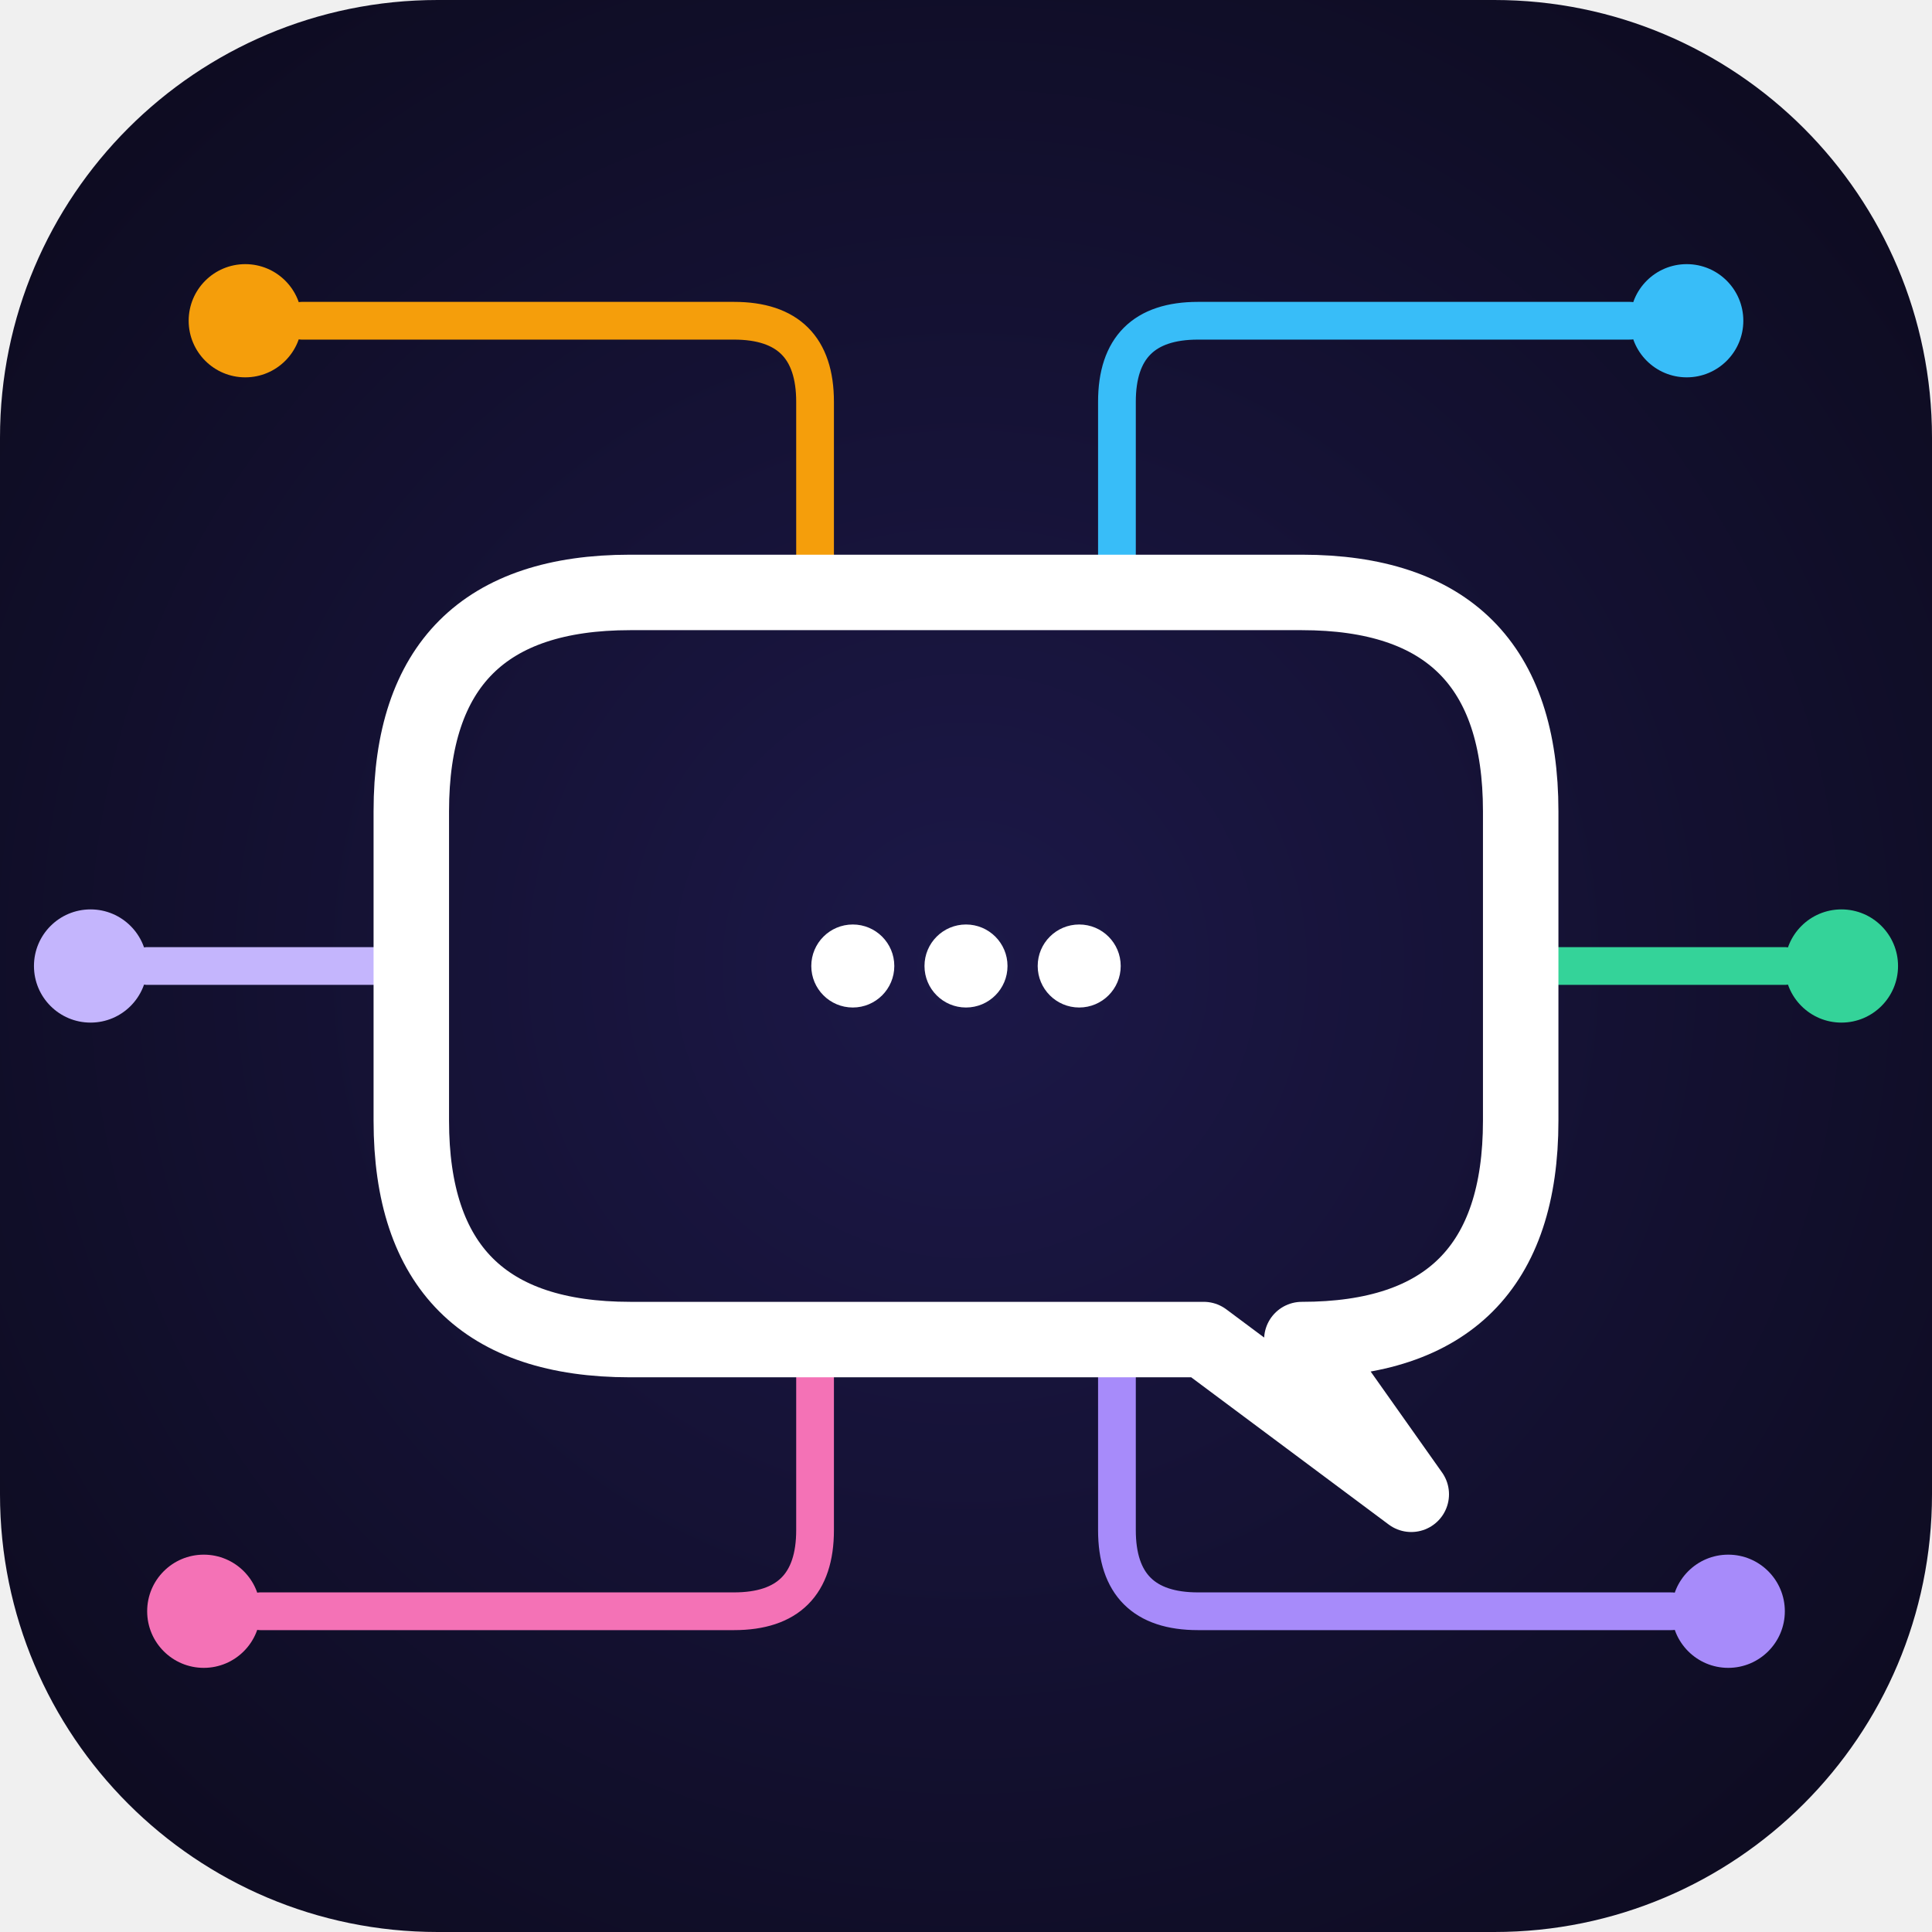
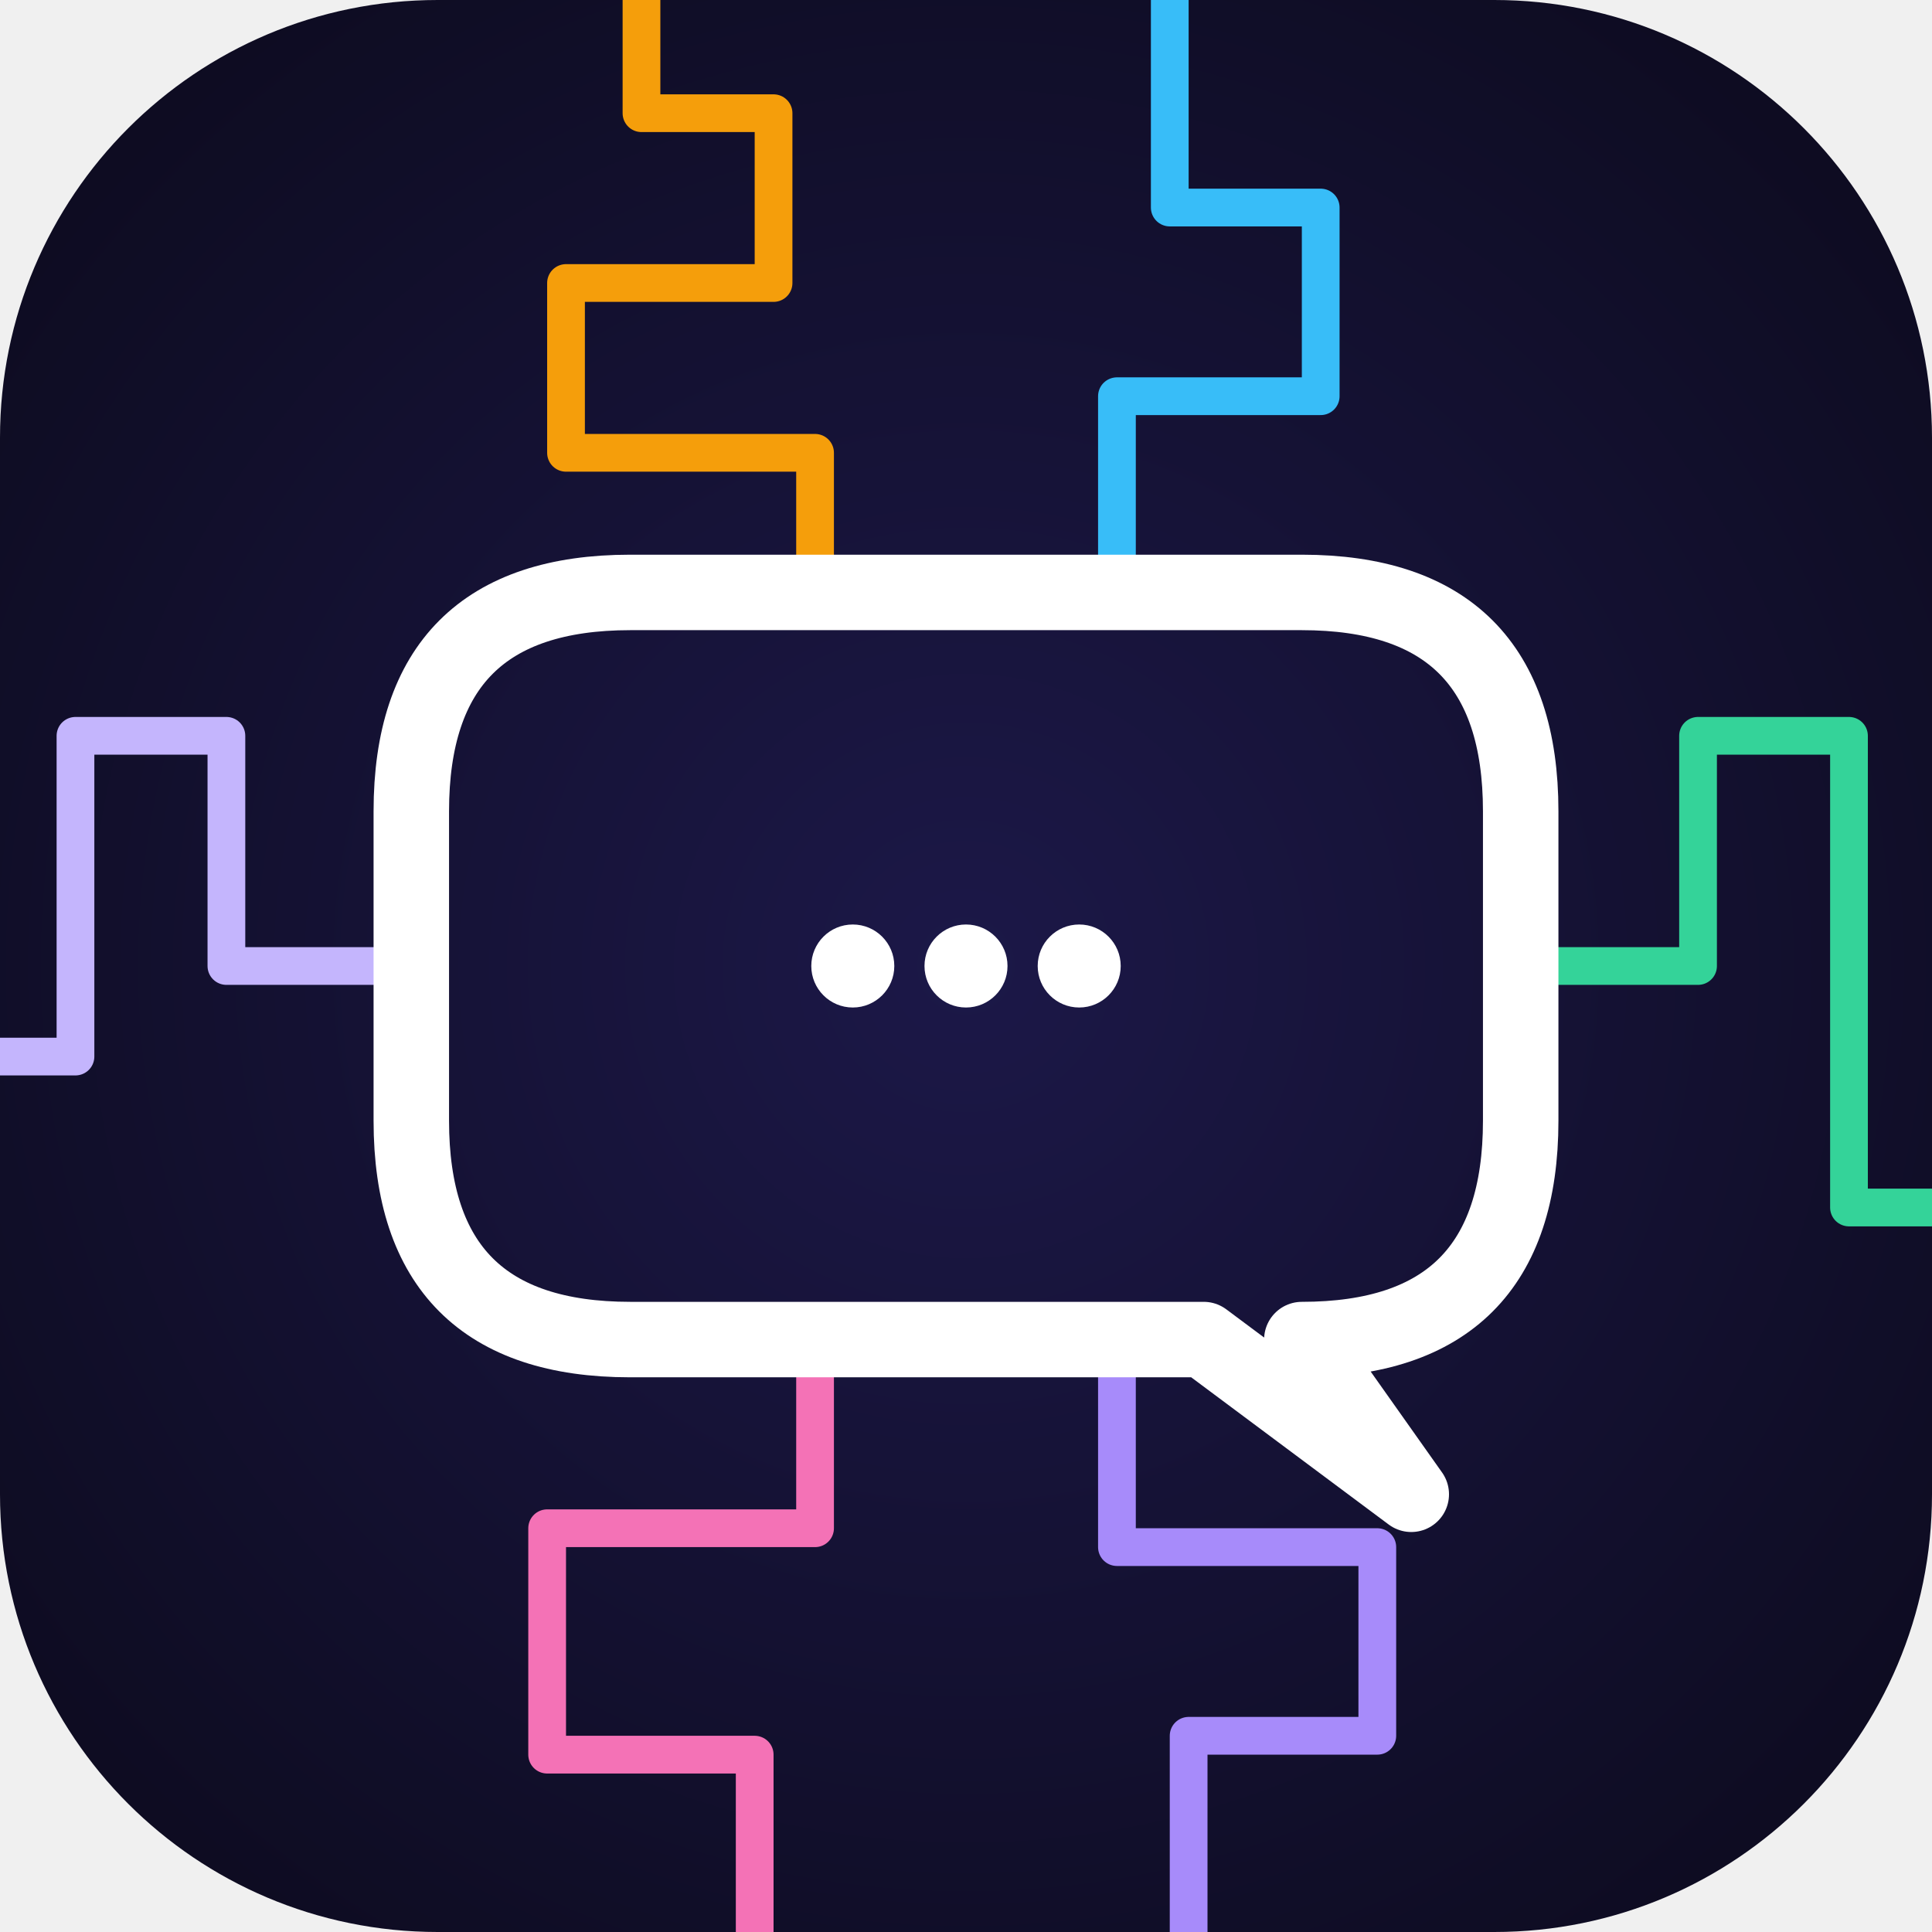
<svg xmlns="http://www.w3.org/2000/svg" width="1024" height="1024" viewBox="0 0 1024 1024">
  <defs>
    <radialGradient id="bg" cx="50%" cy="50%" r="60%">
      <stop offset="0%" stop-color="#1c1848" />
      <stop offset="100%" stop-color="#0e0c22" />
    </radialGradient>
    <clipPath id="iconClip">
      <rect width="1024" height="1024" rx="232" />
    </clipPath>
  </defs>
  <rect width="1024" height="1024" rx="232" fill="url(#bg)" />
  <g clip-path="url(#iconClip)">
-     <path d="M 432 314 L 432 213 Q 432 170 389 170 L 160 170" fill="none" stroke="#f59e0b" stroke-width="20" stroke-linecap="round" />
-     <path d="M 592 314 L 592 213 Q 592 170 635 170 L 864 170" fill="none" stroke="#38bdf8" stroke-width="20" stroke-linecap="round" />
-     <path d="M 218 512 L 78 512" fill="none" stroke="#c4b5fd" stroke-width="20" stroke-linecap="round" />
-     <path d="M 806 512 L 946 512" fill="none" stroke="#34d399" stroke-width="20" stroke-linecap="round" />
-     <path d="M 432 710 L 432 811 Q 432 854 389 854 L 138 854" fill="none" stroke="#f472b6" stroke-width="20" stroke-linecap="round" />
-     <path d="M 592 710 L 592 811 Q 592 854 635 854 L 886 854" fill="none" stroke="#a78bfa" stroke-width="20" stroke-linecap="round" />
+     <path d="M 432 314 L 432 240 L 300 240 L 300 150 L 410 150 L 410 60 L 340 60 L 340 0" fill="none" stroke="#f59e0b" stroke-width="20" stroke-linecap="round" stroke-linejoin="round" />
+     <path d="M 592 314 L 592 210 L 700 210 L 700 110 L 620 110 L 620 0" fill="none" stroke="#38bdf8" stroke-width="20" stroke-linecap="round" stroke-linejoin="round" />
+     <path d="M 218 512 L 120 512 L 120 390 L 40 390 L 40 560 L 0 560" fill="none" stroke="#c4b5fd" stroke-width="20" stroke-linecap="round" stroke-linejoin="round" />
+     <path d="M 806 512 L 900 512 L 900 390 L 980 390 L 980 640 L 1024 640" fill="none" stroke="#34d399" stroke-width="20" stroke-linecap="round" stroke-linejoin="round" />
+     <path d="M 432 710 L 432 810 L 290 810 L 290 930 L 400 930 L 400 1024" fill="none" stroke="#f472b6" stroke-width="20" stroke-linecap="round" stroke-linejoin="round" />
+     <path d="M 592 710 L 592 820 L 730 820 L 730 920 L 630 920 L 630 1024" fill="none" stroke="#a78bfa" stroke-width="20" stroke-linecap="round" stroke-linejoin="round" />
    <path d="M 218 430 Q 218 314 334 314 L 690 314 Q 806 314 806 430              L 806 594 Q 806 710 690 710 L 748 792 L 638 710              L 334 710 Q 218 710 218 594 Z" fill="none" stroke="white" stroke-width="40" stroke-linejoin="round" />
    <circle cx="452" cy="512" r="22" fill="white" />
    <circle cx="512" cy="512" r="22" fill="white" />
    <circle cx="572" cy="512" r="22" fill="white" />
-     <circle cx="130" cy="170" r="30" fill="#f59e0b" />
-     <circle cx="894" cy="170" r="30" fill="#38bdf8" />
-     <circle cx="48" cy="512" r="30" fill="#c4b5fd" />
-     <circle cx="976" cy="512" r="30" fill="#34d399" />
-     <circle cx="108" cy="854" r="30" fill="#f472b6" />
-     <circle cx="916" cy="854" r="30" fill="#a78bfa" />
  </g>
</svg>
